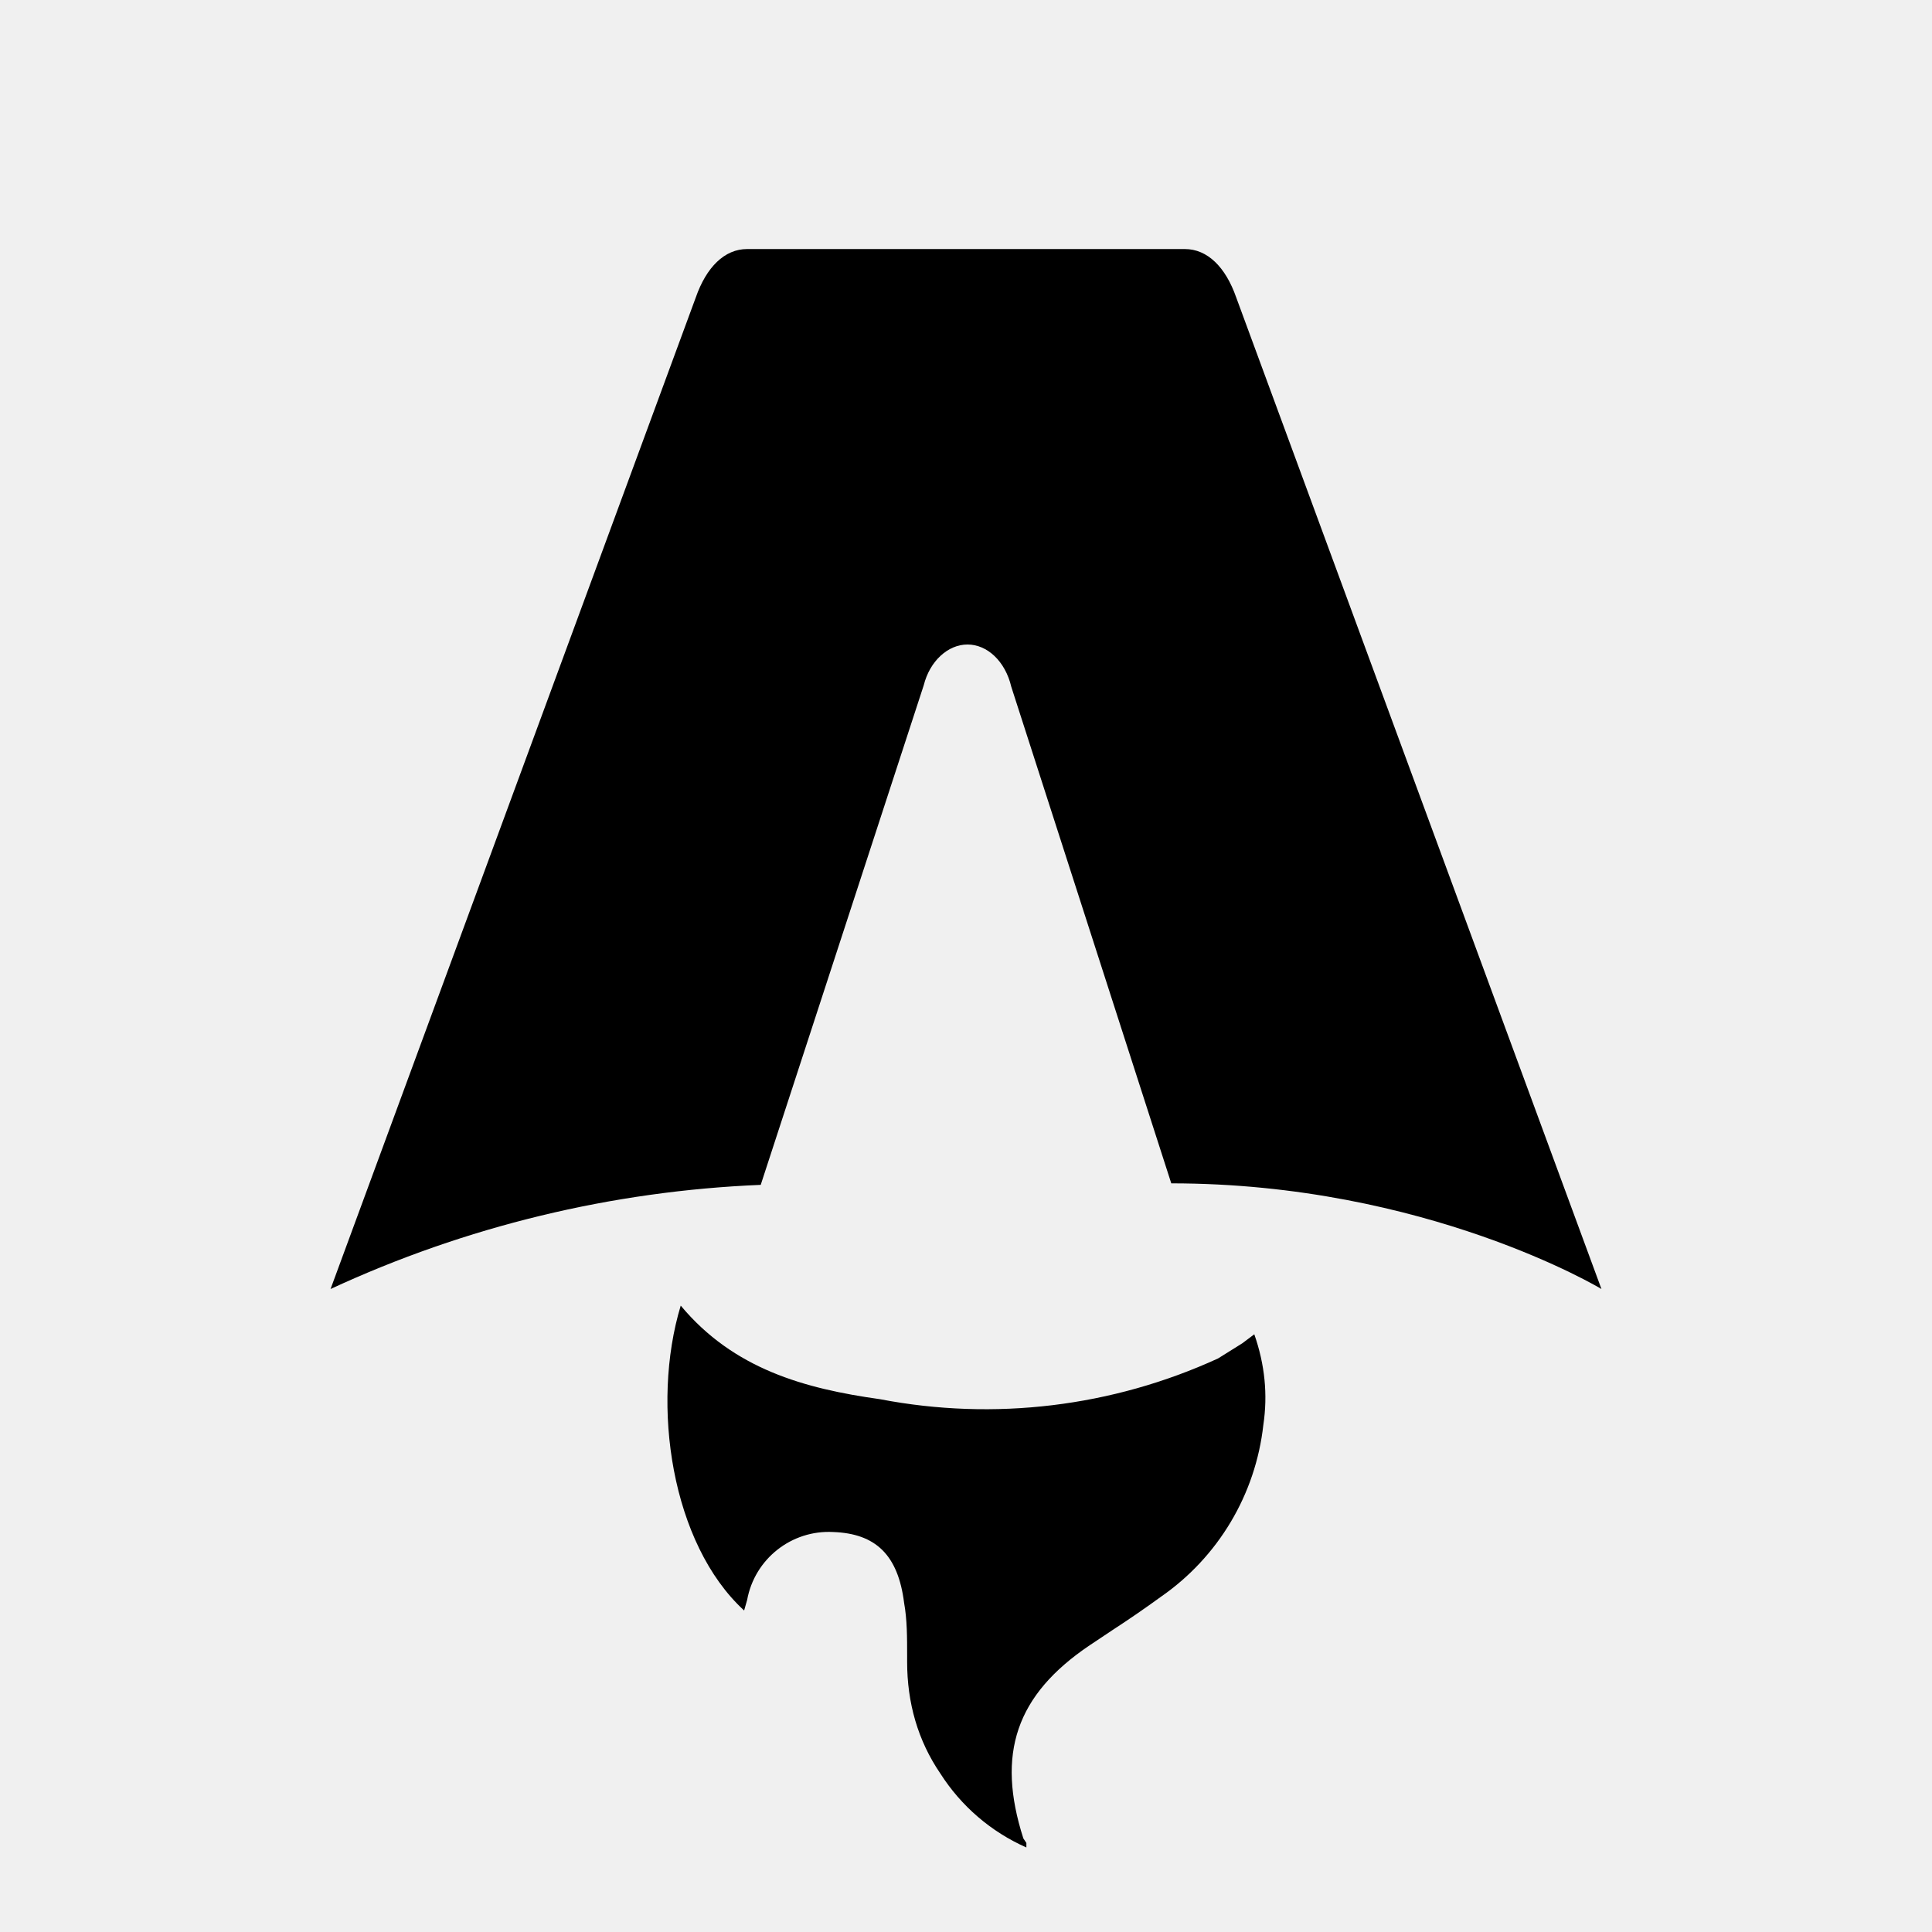
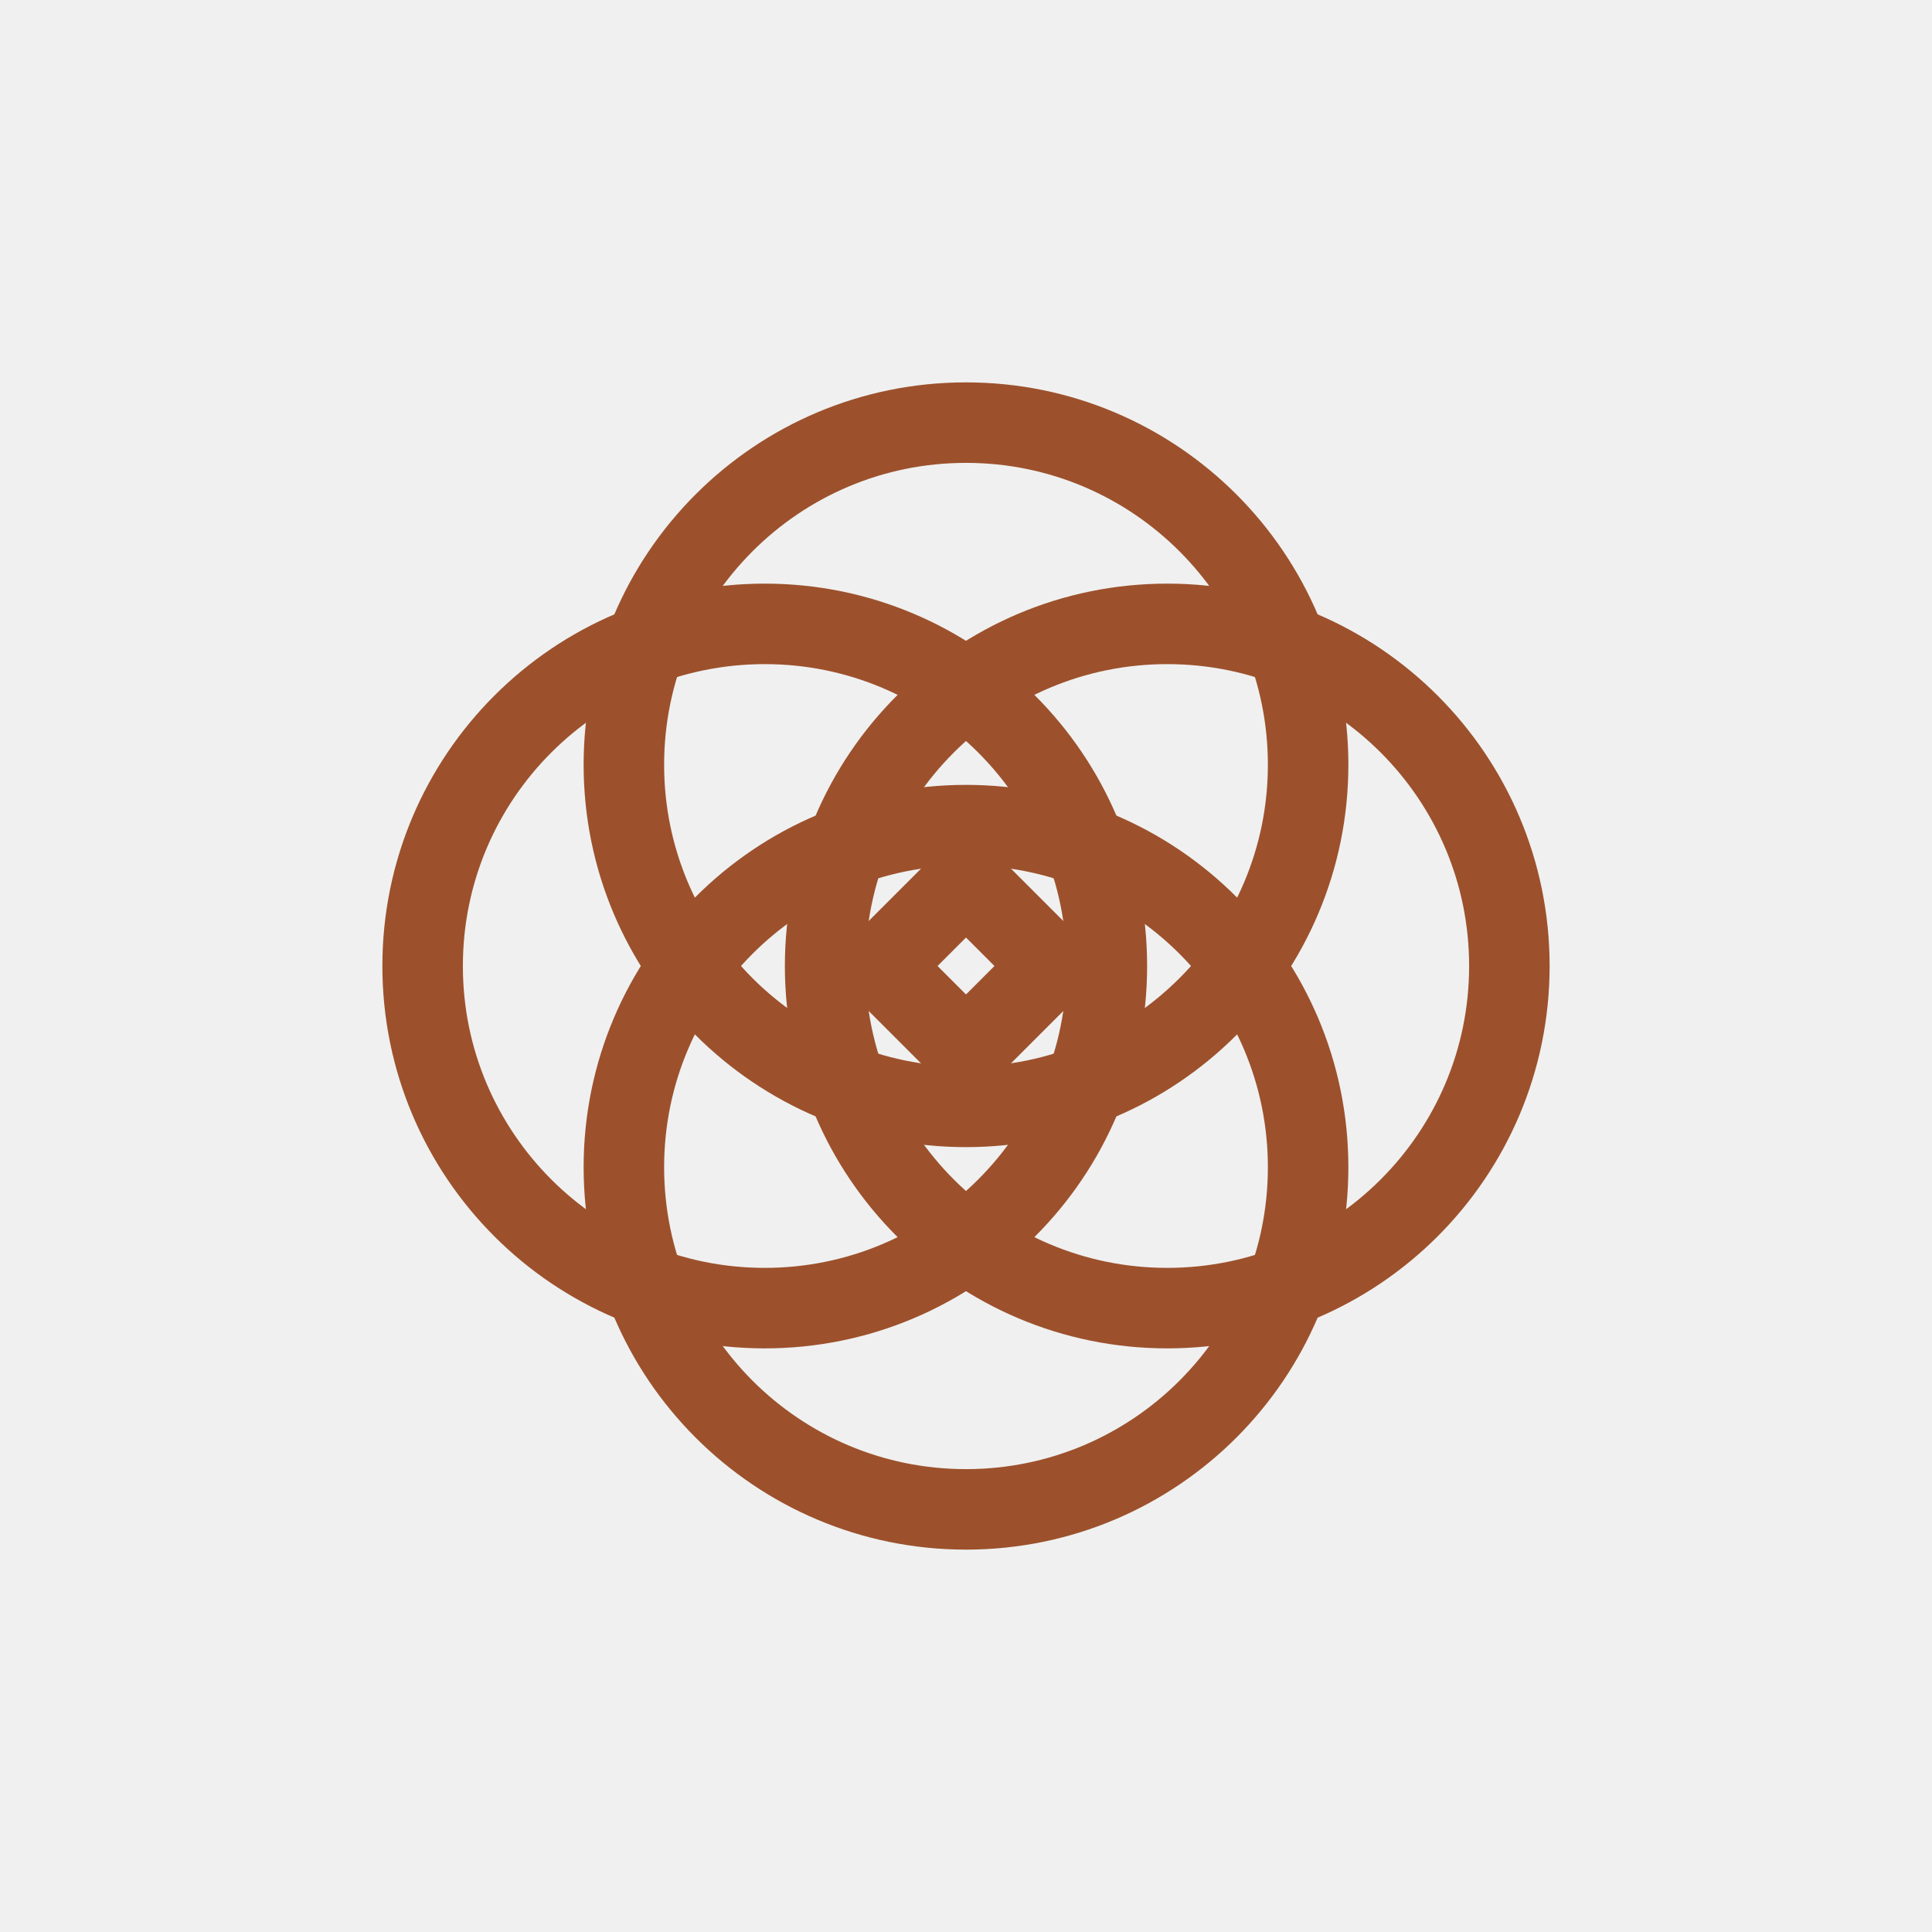
- <svg xmlns="http://www.w3.org/2000/svg" fill="none" viewBox="0 0 128 128">
-   <path d="M50.4 78.5a75.1 75.1 0 0 0-28.5 6.9l24.2-65.7c.7-2 1.9-3.2 3.4-3.2h29c1.5 0 2.7 1.2 3.4 3.2l24.2 65.7s-11.6-7-28.5-7L67 45.5c-.4-1.7-1.6-2.8-2.9-2.8-1.3 0-2.5 1.1-2.9 2.7L50.4 78.5Zm-1.1 28.2Zm-4.2-20.2c-2 6.6-.6 15.8 4.2 20.2a17.5 17.5 0 0 1 .2-.7 5.5 5.5 0 0 1 5.7-4.5c2.8.1 4.3 1.5 4.7 4.7.2 1.1.2 2.3.2 3.5v.4c0 2.7.7 5.2 2.2 7.4a13 13 0 0 0 5.7 4.9v-.3l-.2-.3c-1.8-5.6-.5-9.5 4.4-12.8l1.5-1a73 73 0 0 0 3.2-2.2 16 16 0 0 0 6.8-11.4c.3-2 .1-4-.6-6l-.8.6-1.6 1a37 37 0 0 1-22.4 2.7c-5-.7-9.7-2-13.2-6.2Z" />
+ <svg xmlns="http://www.w3.org/2000/svg" fill="none" viewBox="0 0 48 48">
+   <circle cx="24" cy="19" r="8.5" stroke="currentColor" stroke-width="2" />
+   <circle cx="24" cy="29" r="8.5" stroke="currentColor" stroke-width="2" />
+   <circle cx="19" cy="24" r="8.5" stroke="currentColor" stroke-width="2" />
+   <circle cx="29" cy="24" r="8.5" stroke="currentColor" stroke-width="2" />
+   <rect x="22.5" y="22.5" width="3" height="3" fill="none" stroke="currentColor" stroke-width="2" transform="rotate(45 24 24)" />
  <style>
-         path { fill: #000; }
-         @media (prefers-color-scheme: dark) {
-             path { fill: #FFF; }
-         }
-     </style>
+     svg { color: #9c512c; }
+     @media (prefers-color-scheme: dark) {
+       svg { color: #ebe4da; }
+     }
+   </style>
</svg>
